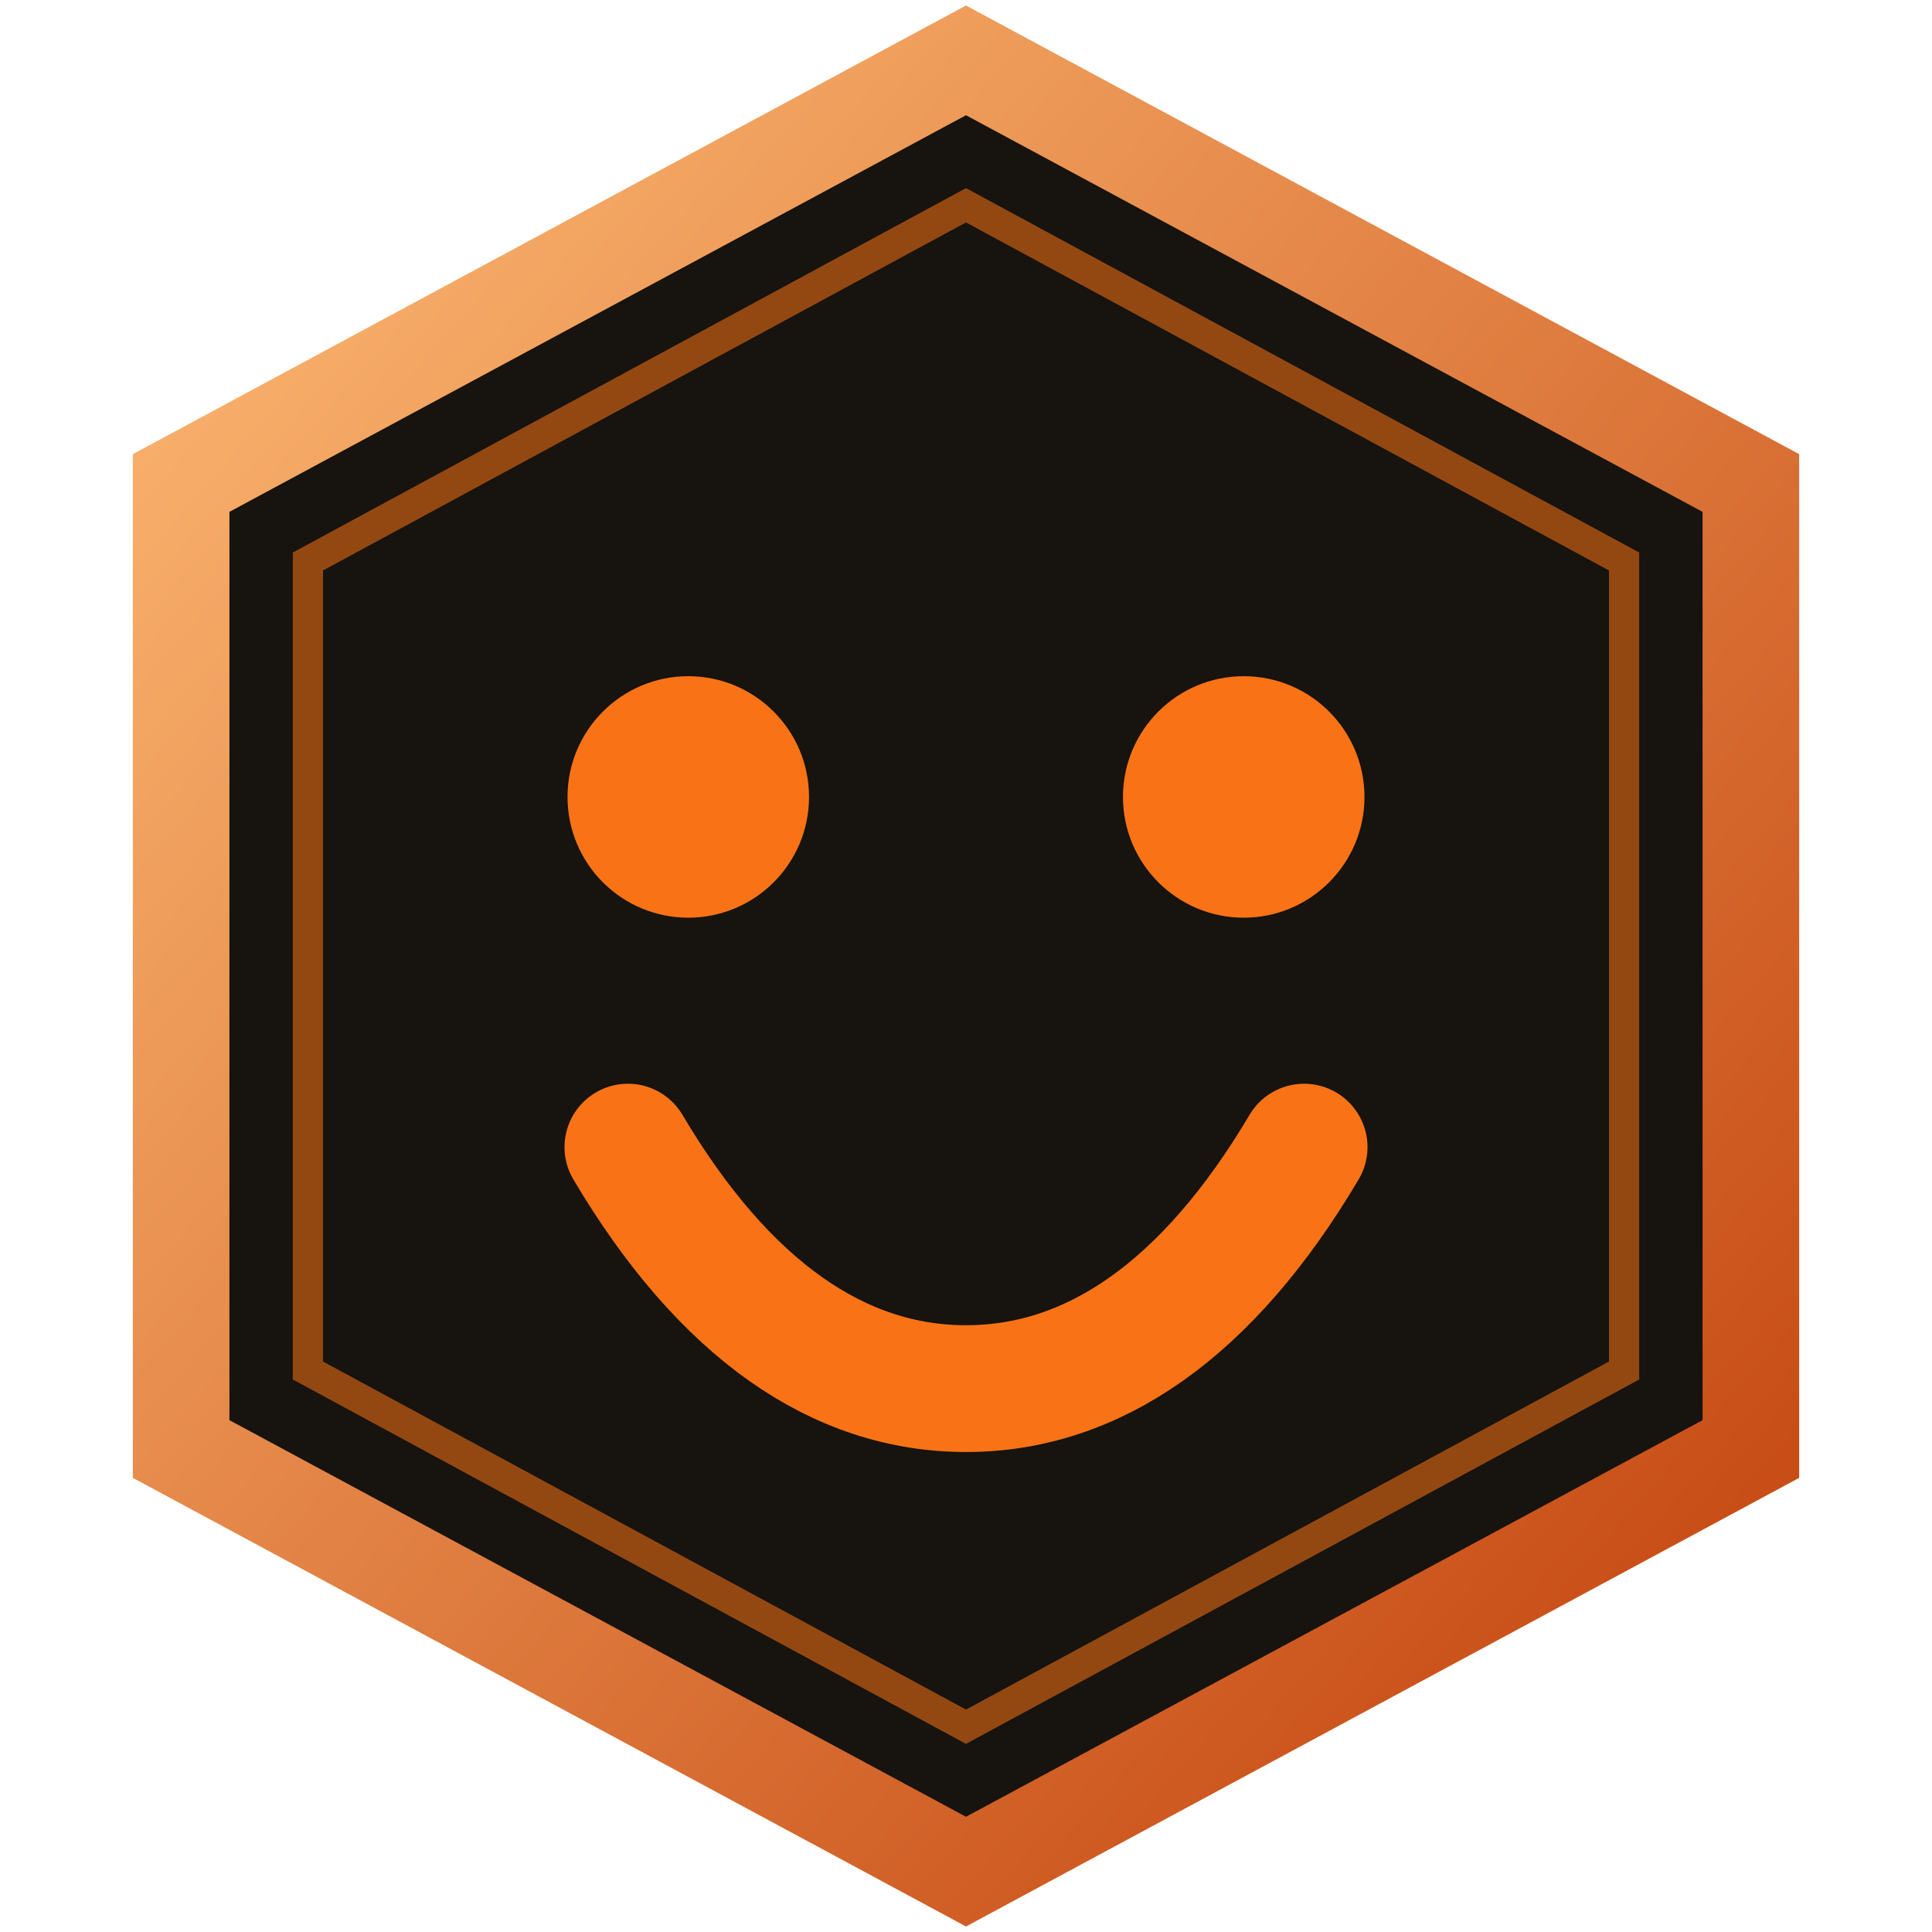
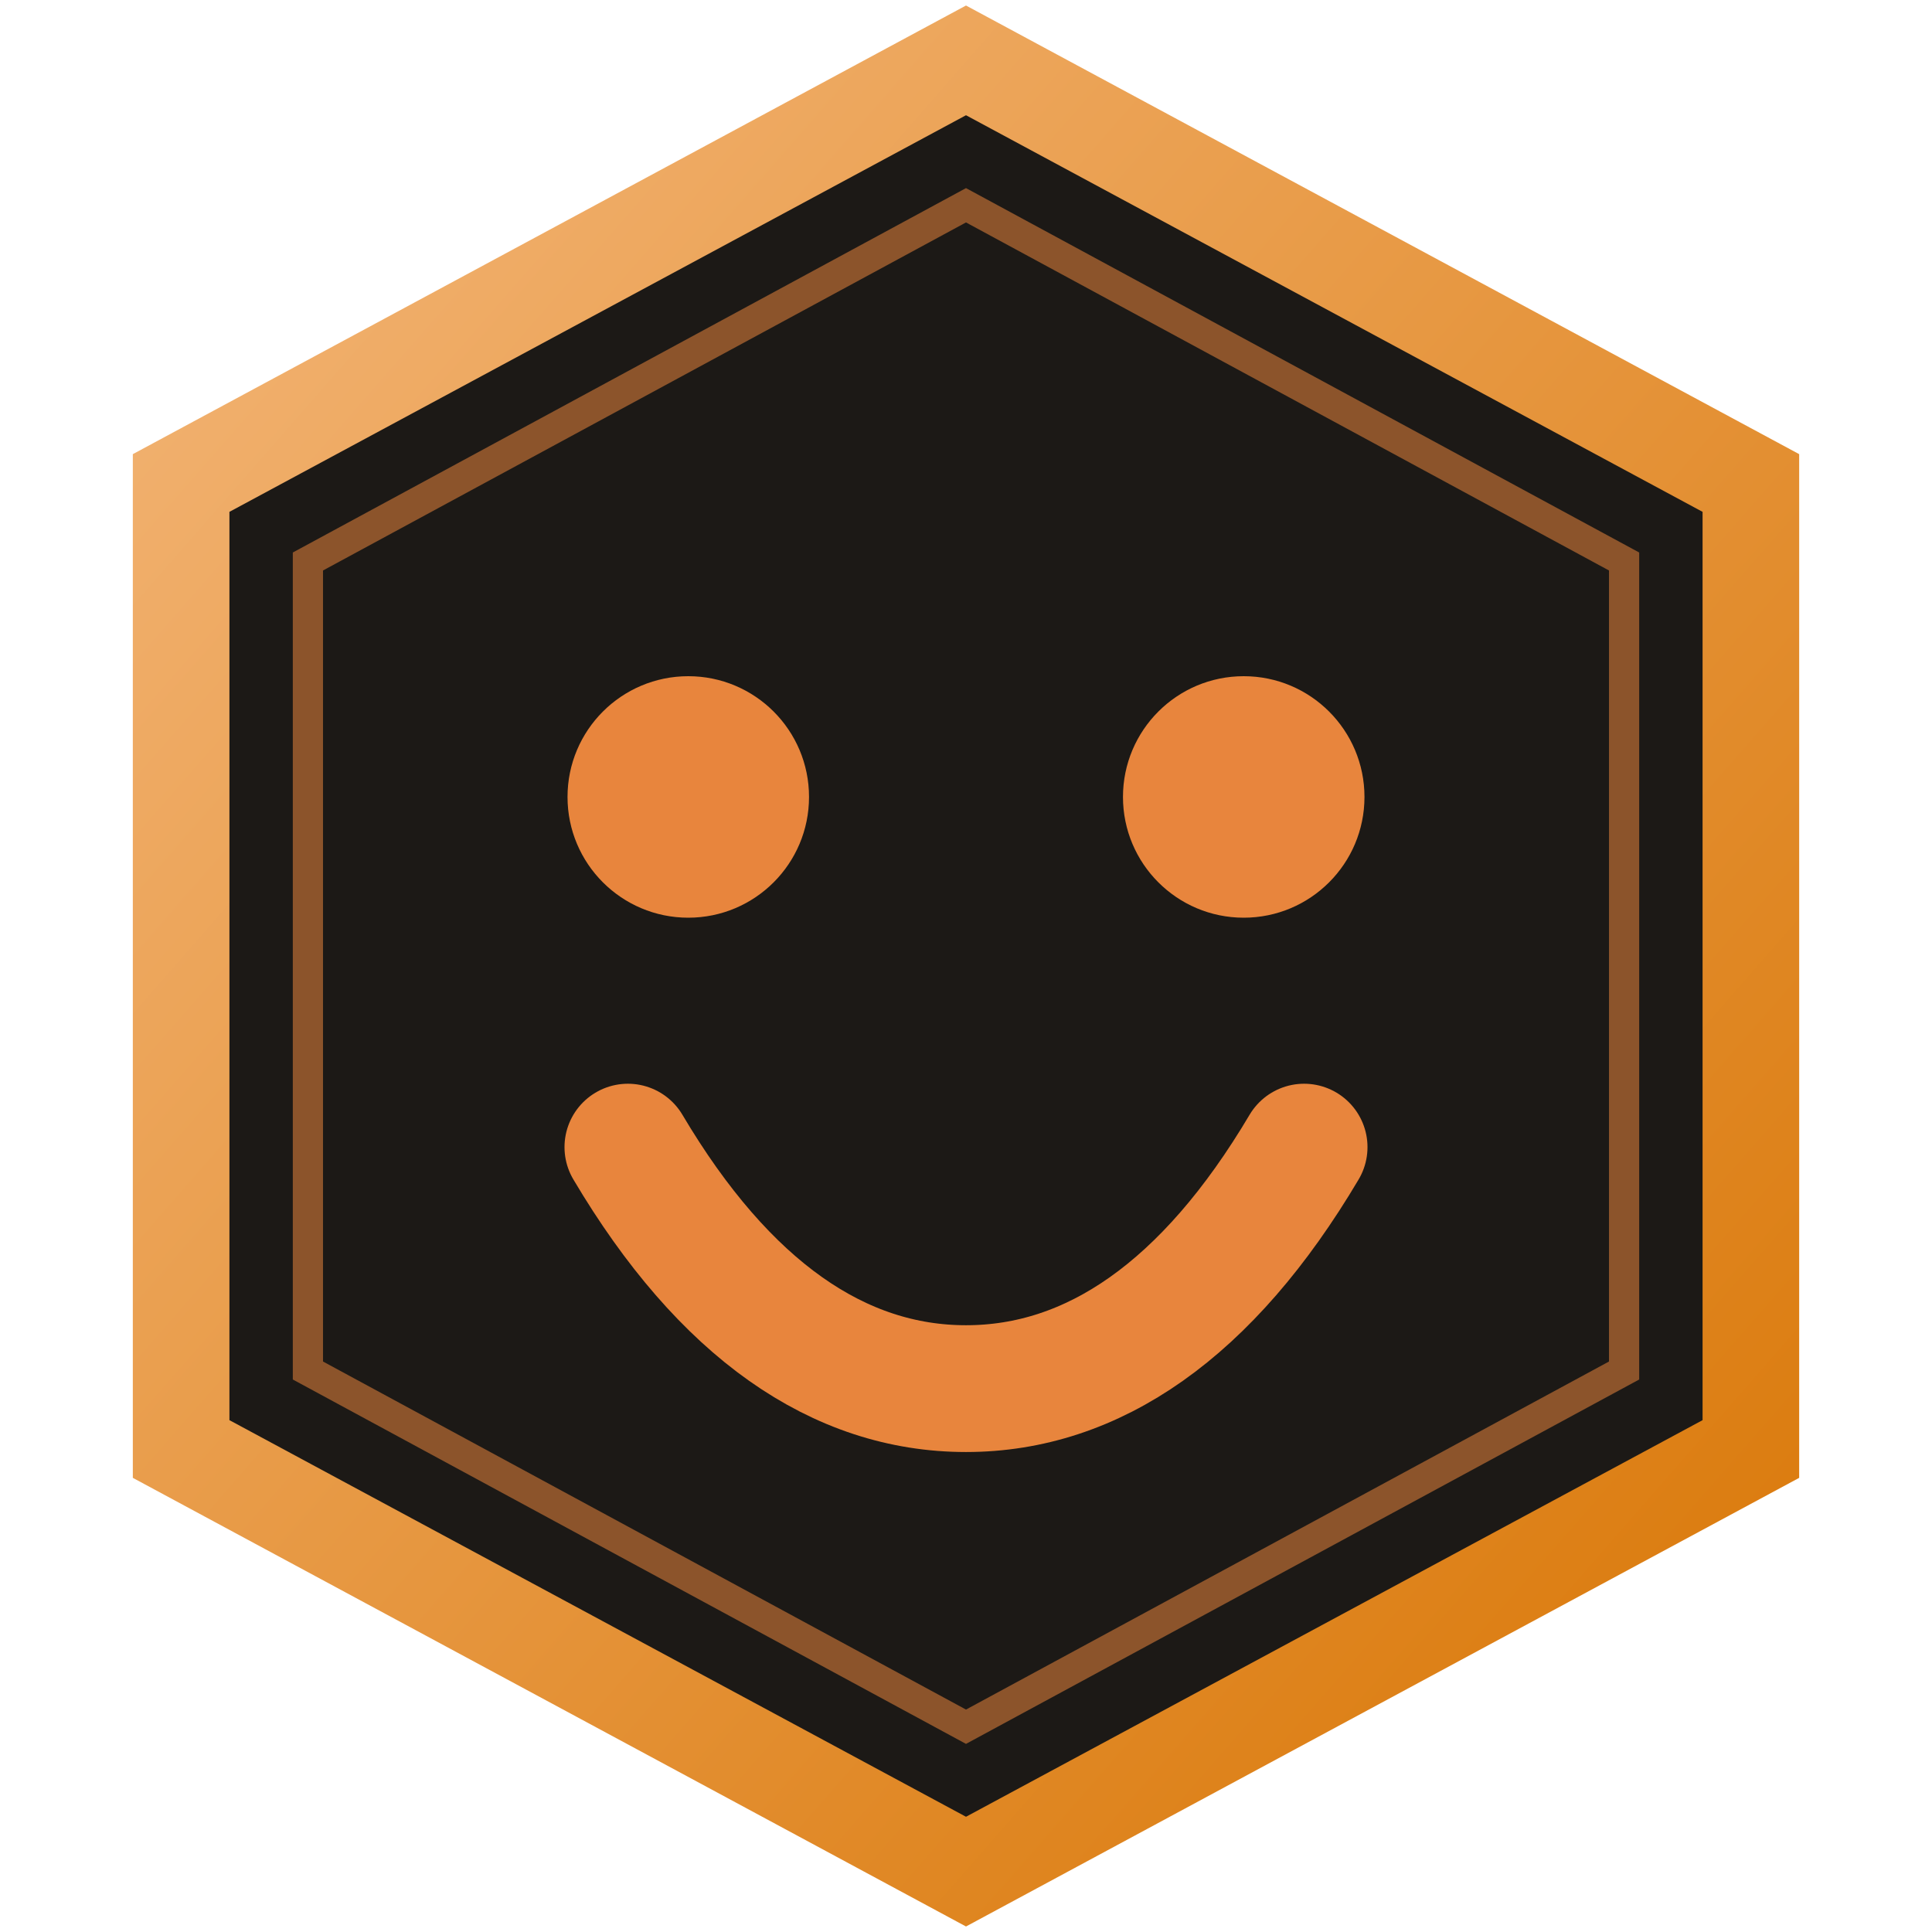
<svg xmlns="http://www.w3.org/2000/svg" viewBox="0 0 32 32">
  <defs>
    <linearGradient id="rim" x1="0" y1="0" x2="1" y2="1">
-       <stop offset="0" stop-color="#FDBA74" />
-       <stop offset="1" stop-color="#C2410C" />
+       <stop offset="0" stop-color="#F3B577" />
+       <stop offset="1" stop-color="#D97706" />
    </linearGradient>
  </defs>
-   <path d="M16 1 29 8v16L16 31 3 24V8z" fill="#17130E" stroke="url(#rim)" stroke-width="1.6" />
-   <path d="M16 3.4 26.9 9.3v13.4L16 28.6 5.1 22.7V9.3z" fill="none" stroke="#F97316" stroke-width="0.5" opacity="0.55" />
-   <circle cx="11.4" cy="13.2" r="2" fill="#F97316" />
-   <circle cx="20.6" cy="13.2" r="2" fill="#F97316" />
-   <path d="M10.4 19c1.6 2.7 3.5 4 5.6 4s4-1.3 5.6-4" fill="none" stroke="#F97316" stroke-width="2.1" stroke-linecap="round" />
+   <path d="M16 1 29 8v16L16 31 3 24V8z" fill="#1C1916" stroke="url(#rim)" stroke-width="1.6" />
+   <path d="M16 3.4 26.9 9.3v13.4L16 28.6 5.1 22.7V9.3z" fill="none" stroke="#E8853D" stroke-width="0.5" opacity="0.55" />
+   <circle cx="11.4" cy="13.2" r="2" fill="#E8853D" />
+   <circle cx="20.6" cy="13.2" r="2" fill="#E8853D" />
+   <path d="M10.4 19c1.6 2.7 3.5 4 5.6 4s4-1.3 5.6-4" fill="none" stroke="#E8853D" stroke-width="2.1" stroke-linecap="round" />
</svg>
